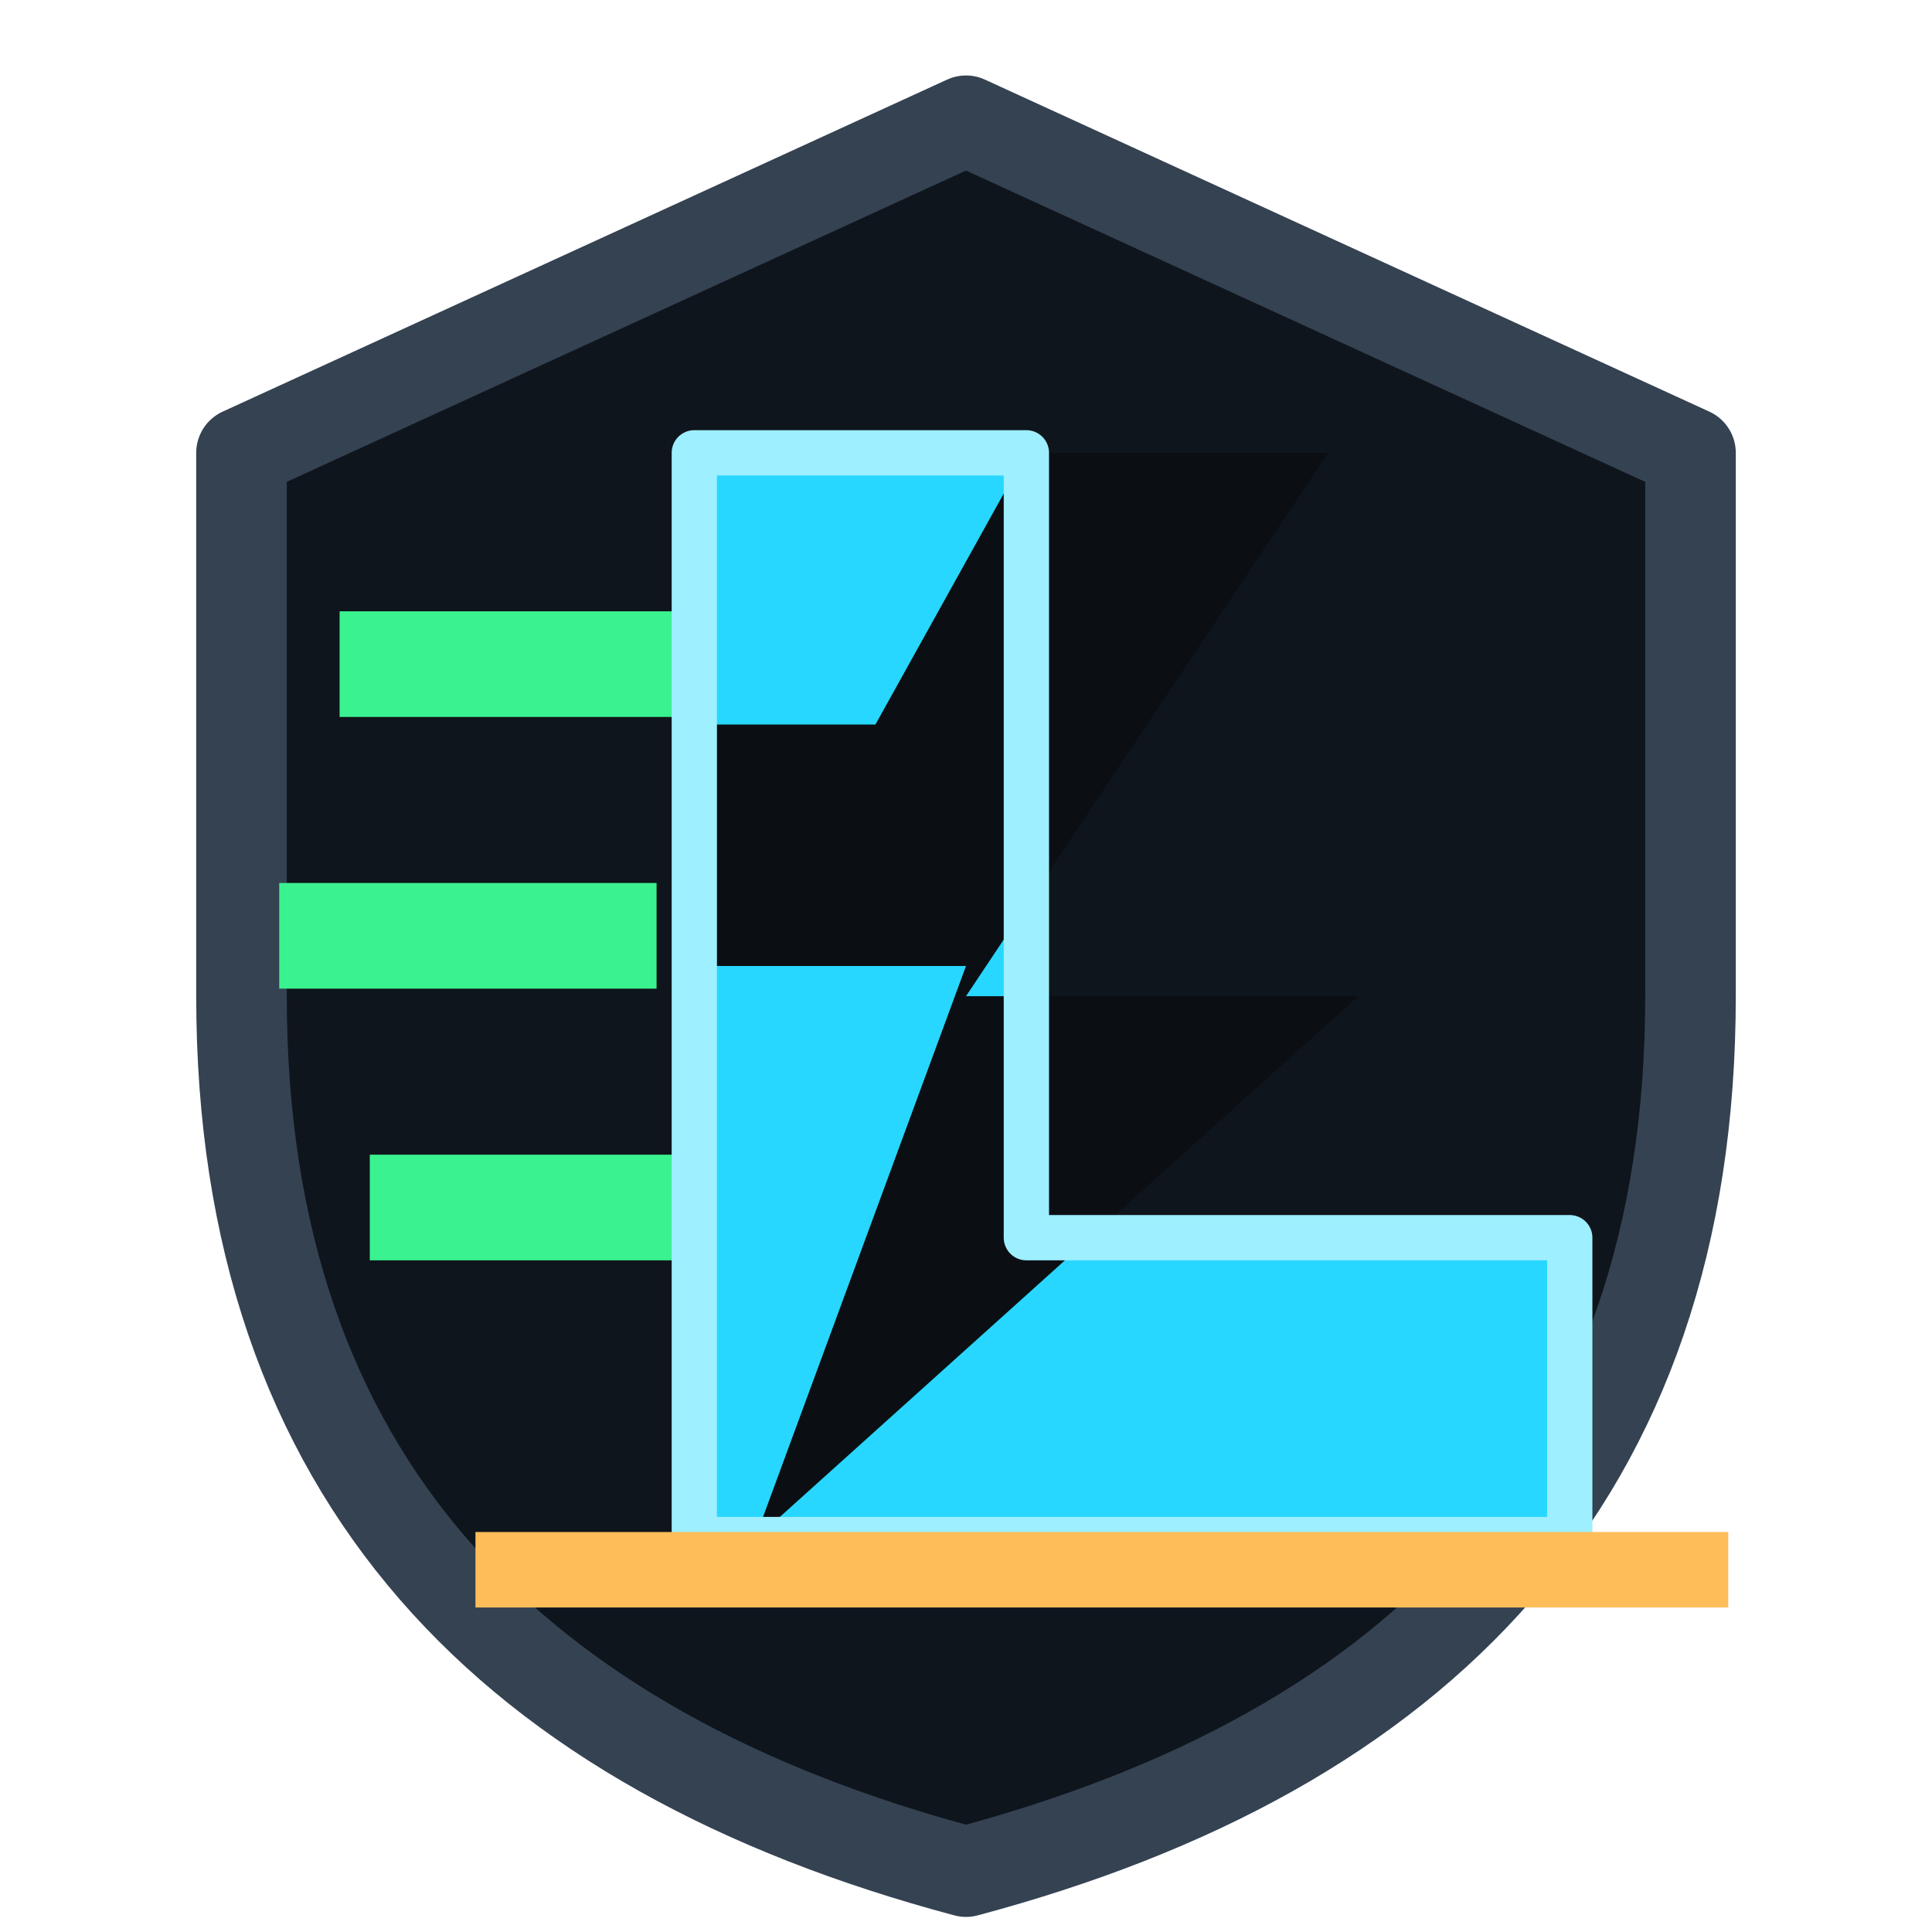
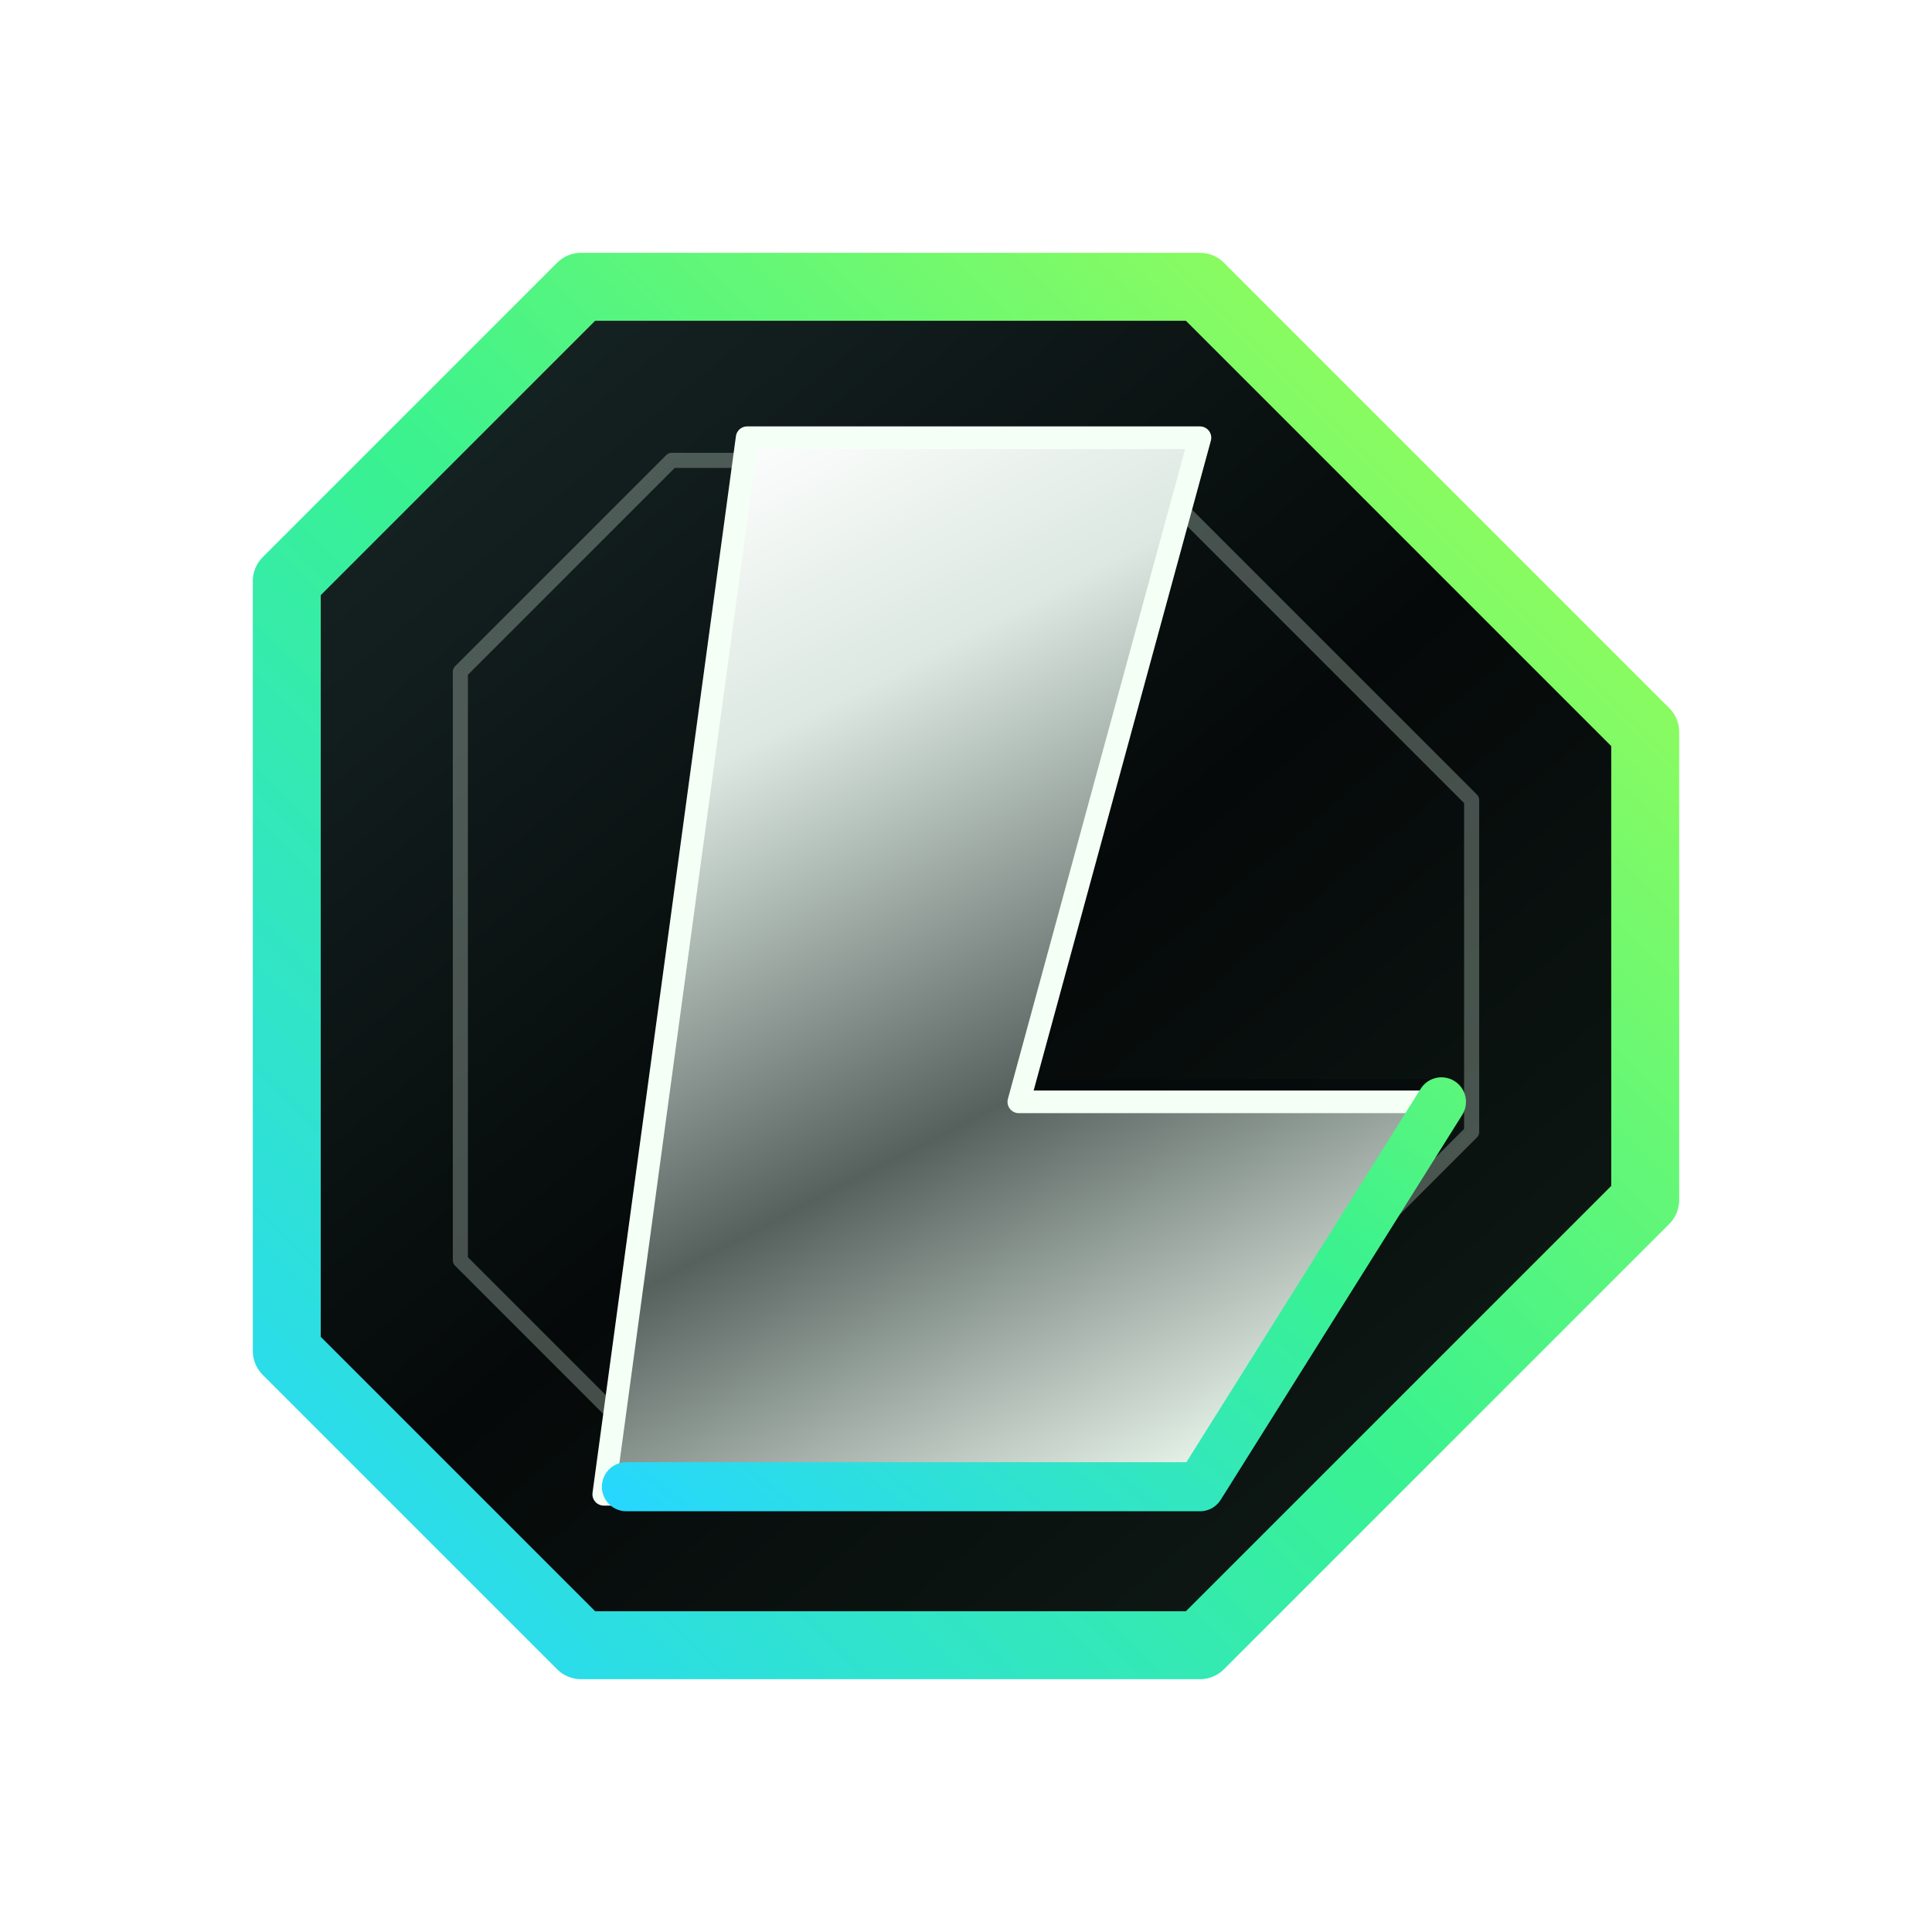
- <svg xmlns="http://www.w3.org/2000/svg" width="64" height="64" viewBox="0 0 64 64" role="img" aria-labelledby="liiiraaFaviconTitle">
-   <path d="M32 4 56 15v18c0 16-9 25-24 29C17 58 8 49 8 33V15L32 4Z" fill="#0f151c" stroke="#344252" stroke-width="3" stroke-linejoin="round" />
-   <path d="M13 22h9M11 31h9M14 40h8" fill="none" stroke="#3af28f" stroke-width="3.5" stroke-linecap="square" />
-   <path d="M23 15h11v26h18v10H23V15Z" fill="#27d7ff" />
-   <path d="M34 15h10L32 33h13L25 51l7-19h-9v-8h6l5-9Z" fill="#0b0f14" />
-   <path d="M23 15h11v26h18v10H23V15Z" fill="none" stroke="#9eefff" stroke-width="1.5" stroke-linejoin="round" />
-   <path d="M17 52h39" fill="none" stroke="#ffbd5a" stroke-width="2.5" stroke-linecap="square" />
+ <svg xmlns="http://www.w3.org/2000/svg" width="512" height="512" viewBox="0 0 512 512" role="img" aria-labelledby="liiiraaFaviconTitle">
+   <defs>
+     <linearGradient id="liiiraaEdge" x1="76" y1="436" x2="436" y2="76" gradientUnits="userSpaceOnUse">
+       <stop offset="0" stop-color="#27d7ff" />
+       <stop offset="0.48" stop-color="#3af28f" />
+       <stop offset="1" stop-color="#a8ff4f" />
+     </linearGradient>
+     <linearGradient id="liiiraaShell" x1="116" y1="84" x2="408" y2="432" gradientUnits="userSpaceOnUse">
+       <stop offset="0" stop-color="#172525" />
+       <stop offset="0.5" stop-color="#050909" />
+       <stop offset="1" stop-color="#101c17" />
+     </linearGradient>
+     <linearGradient id="liiiraaMetal" x1="184" y1="118" x2="326" y2="394" gradientUnits="userSpaceOnUse">
+       <stop offset="0" stop-color="#ffffff" />
+       <stop offset="0.25" stop-color="#dce8e1" />
+       <stop offset="0.62" stop-color="#56615e" />
+       <stop offset="1" stop-color="#f2fff4" />
+     </linearGradient>
+     <linearGradient id="liiiraaAccent" x1="160" y1="398" x2="386" y2="120" gradientUnits="userSpaceOnUse">
+       <stop offset="0" stop-color="#27d7ff" />
+       <stop offset="0.48" stop-color="#3af28f" />
+       <stop offset="1" stop-color="#a8ff4f" />
+     </linearGradient>
+   </defs>
+   <path d="M76 154 L154 76 H318 L436 194 V318 L318 436 H154 L76 358 Z" fill="url(#liiiraaShell)" stroke="url(#liiiraaEdge)" stroke-width="18" stroke-linejoin="round" />
+   <path d="M122 178 L178 122 H300 L390 212 V300 L300 390 H178 L122 334 Z" fill="none" stroke="#eafff1" stroke-width="4" stroke-linejoin="round" opacity="0.28" />
+   <path d="M212 118 H320 L274 286 H384 L322 394 H158 Z" fill="#020707" opacity="0.52" />
+   <path d="M198 116 H318 L270 292 H382 L318 396 H160 Z" fill="url(#liiiraaMetal)" stroke="#f4fff6" stroke-width="6" stroke-linejoin="round" />
+   <path d="M166 394 H318 L382 292" fill="none" stroke="url(#liiiraaAccent)" stroke-width="13" stroke-linecap="round" stroke-linejoin="round" />
</svg>
